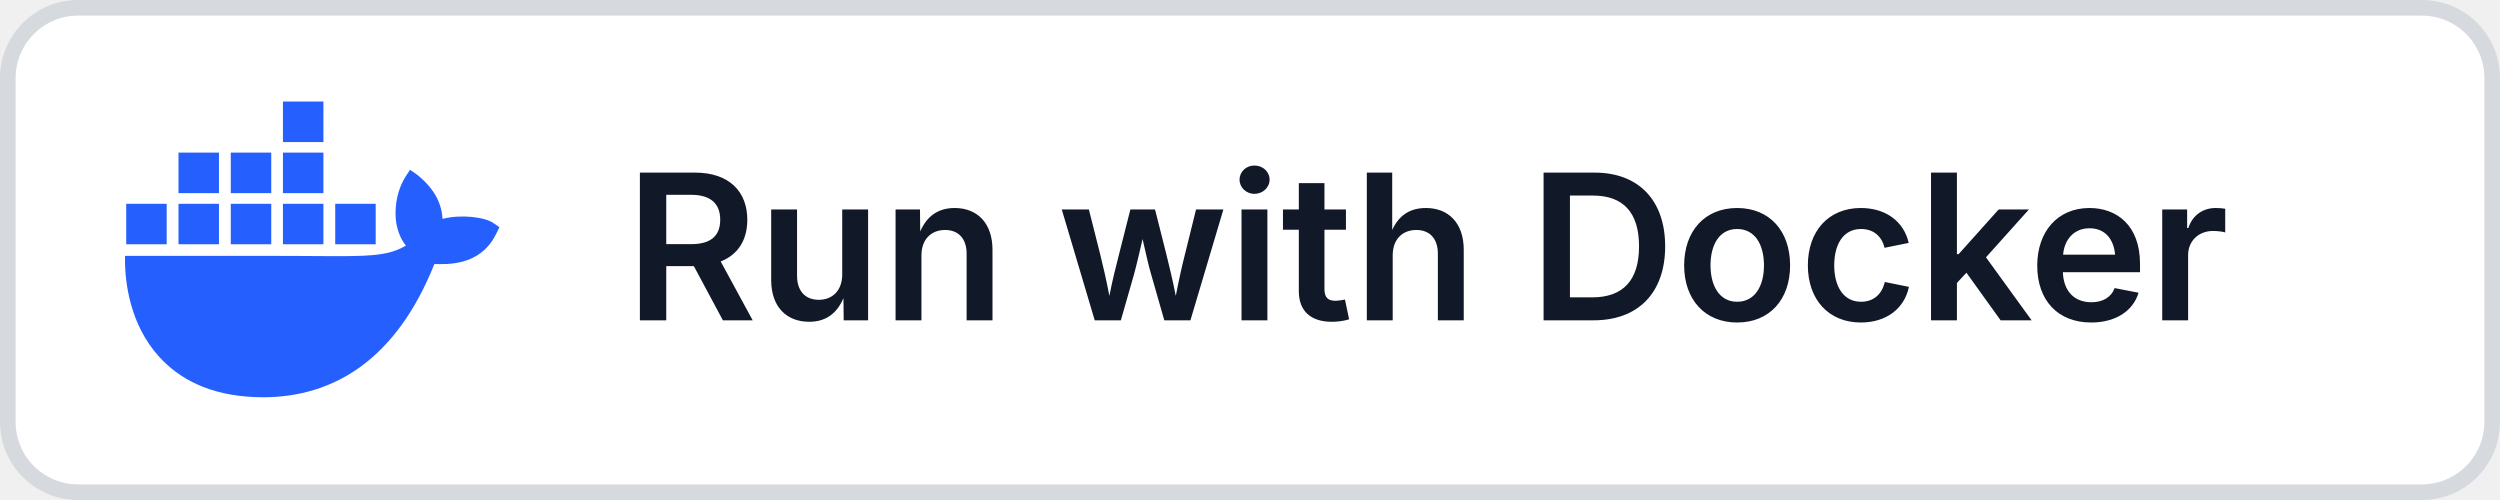
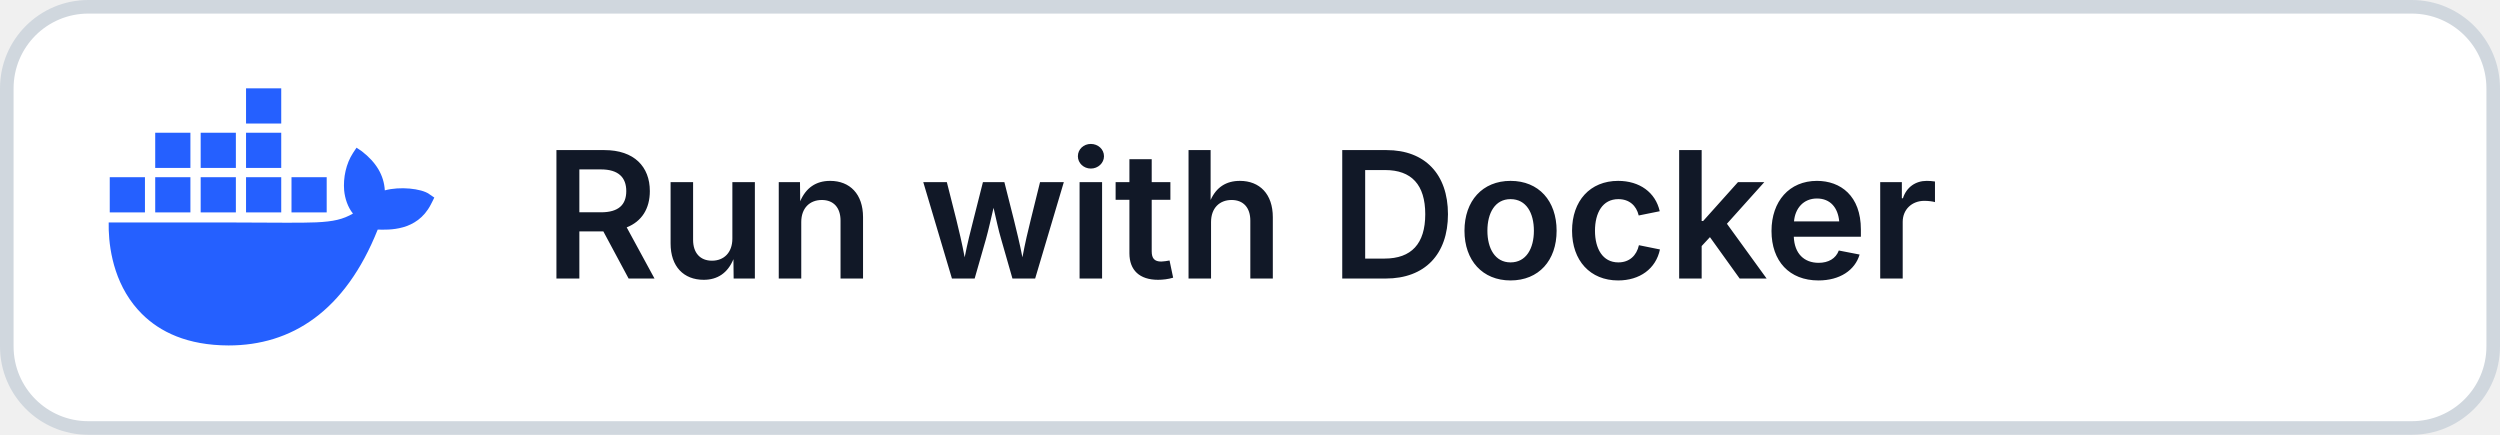
- <svg xmlns="http://www.w3.org/2000/svg" width="160" height="32" viewBox="0 0 160 32" role="img" aria-labelledby="title">
-   <rect x=".5" y=".5" width="159" height="31" rx="4.5" fill="#fff" stroke="#d6d9de" />
+ <svg xmlns="http://www.w3.org/2000/svg" width="184" height="32" viewBox="0 0 184 32" role="img" aria-labelledby="title">
+   <rect x=".5" y=".5" width="183" height="31" rx="6" fill="#fff" stroke="#d0d7de" />
  <g transform="translate(8 6.5) scale(.070588)">
    <path fill="#2560ff" d="M334 110.1c-8.3-5.6-30.2-8-46.1-3.7-.9-15.8-9-29.2-24-40.8l-5.5-3.7-3.7 5.6c-7.2 11-10.3 25.7-9.2 39 .8 8.2 3.7 17.4 9.2 24.1-20.7 12-39.8 9.3-124.3 9.3H0c-.4 19.1 2.7 55.8 26 85.6 2.6 3.3 5.4 6.5 8.5 9.6 19 19 47.6 32.9 90.5 33 65.4 0 121.4-35.3 155.5-120.8 11.2.2 40.8 2 55.3-26 .4-.5 3.7-7.4 3.7-7.4l-5.5-3.7ZM85.2 92.7H48.5v36.7h36.7V92.7Zm47.4 0H95.9v36.7h36.7V92.7Zm47.3 0h-36.7v36.7h36.7V92.7Zm47.4 0h-36.7v36.7h36.7V92.7Zm-189.5 0H1.1v36.7h36.7V92.7Zm47.4-46.4H48.5V83h36.7V46.3Zm47.4 0H95.9V83h36.7V46.3Zm47.3 0h-36.7V83h36.7V46.3Zm0-46.3h-36.7v36.7h36.7V0Z" />
  </g>
  <text x="40" y="20.5" fill="#111827" font-family="-apple-system,BlinkMacSystemFont,'Segoe UI',sans-serif" font-size="13" font-weight="600">Run with Docker</text>
</svg>
